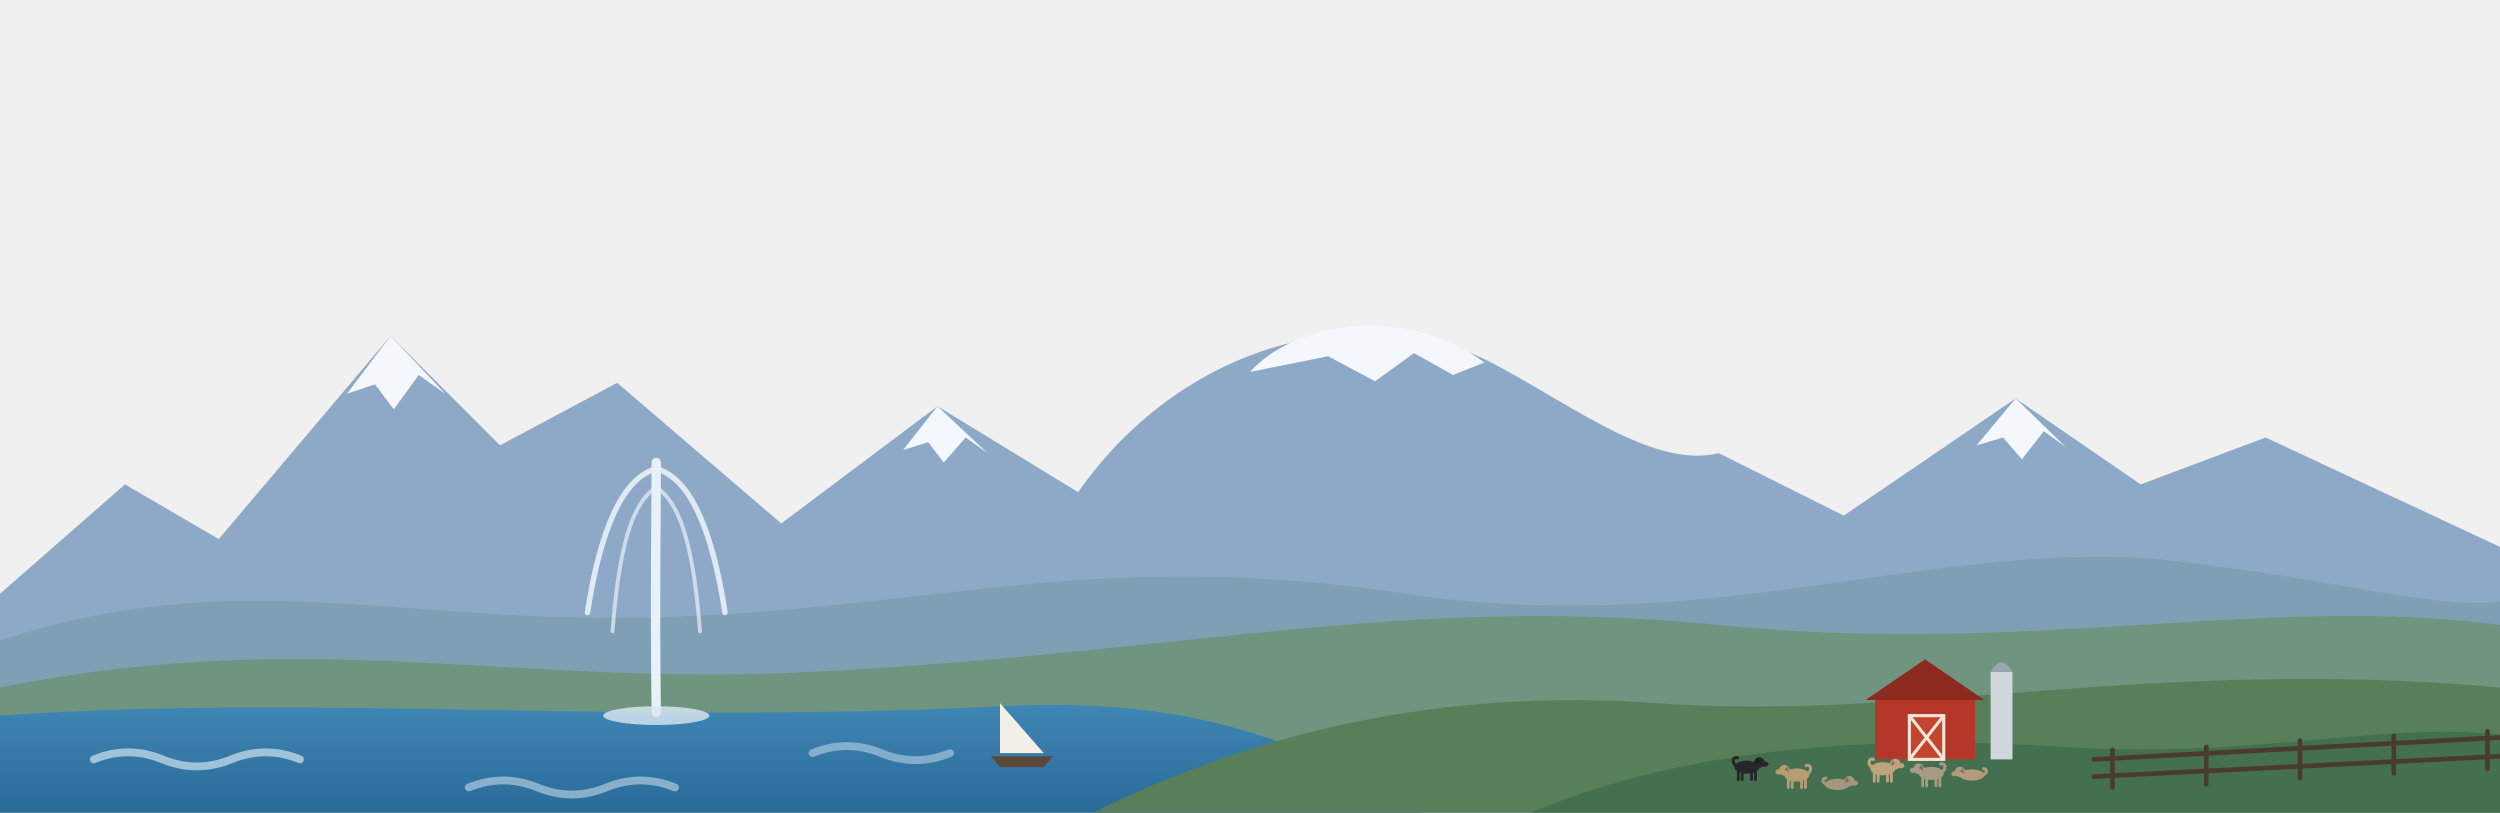
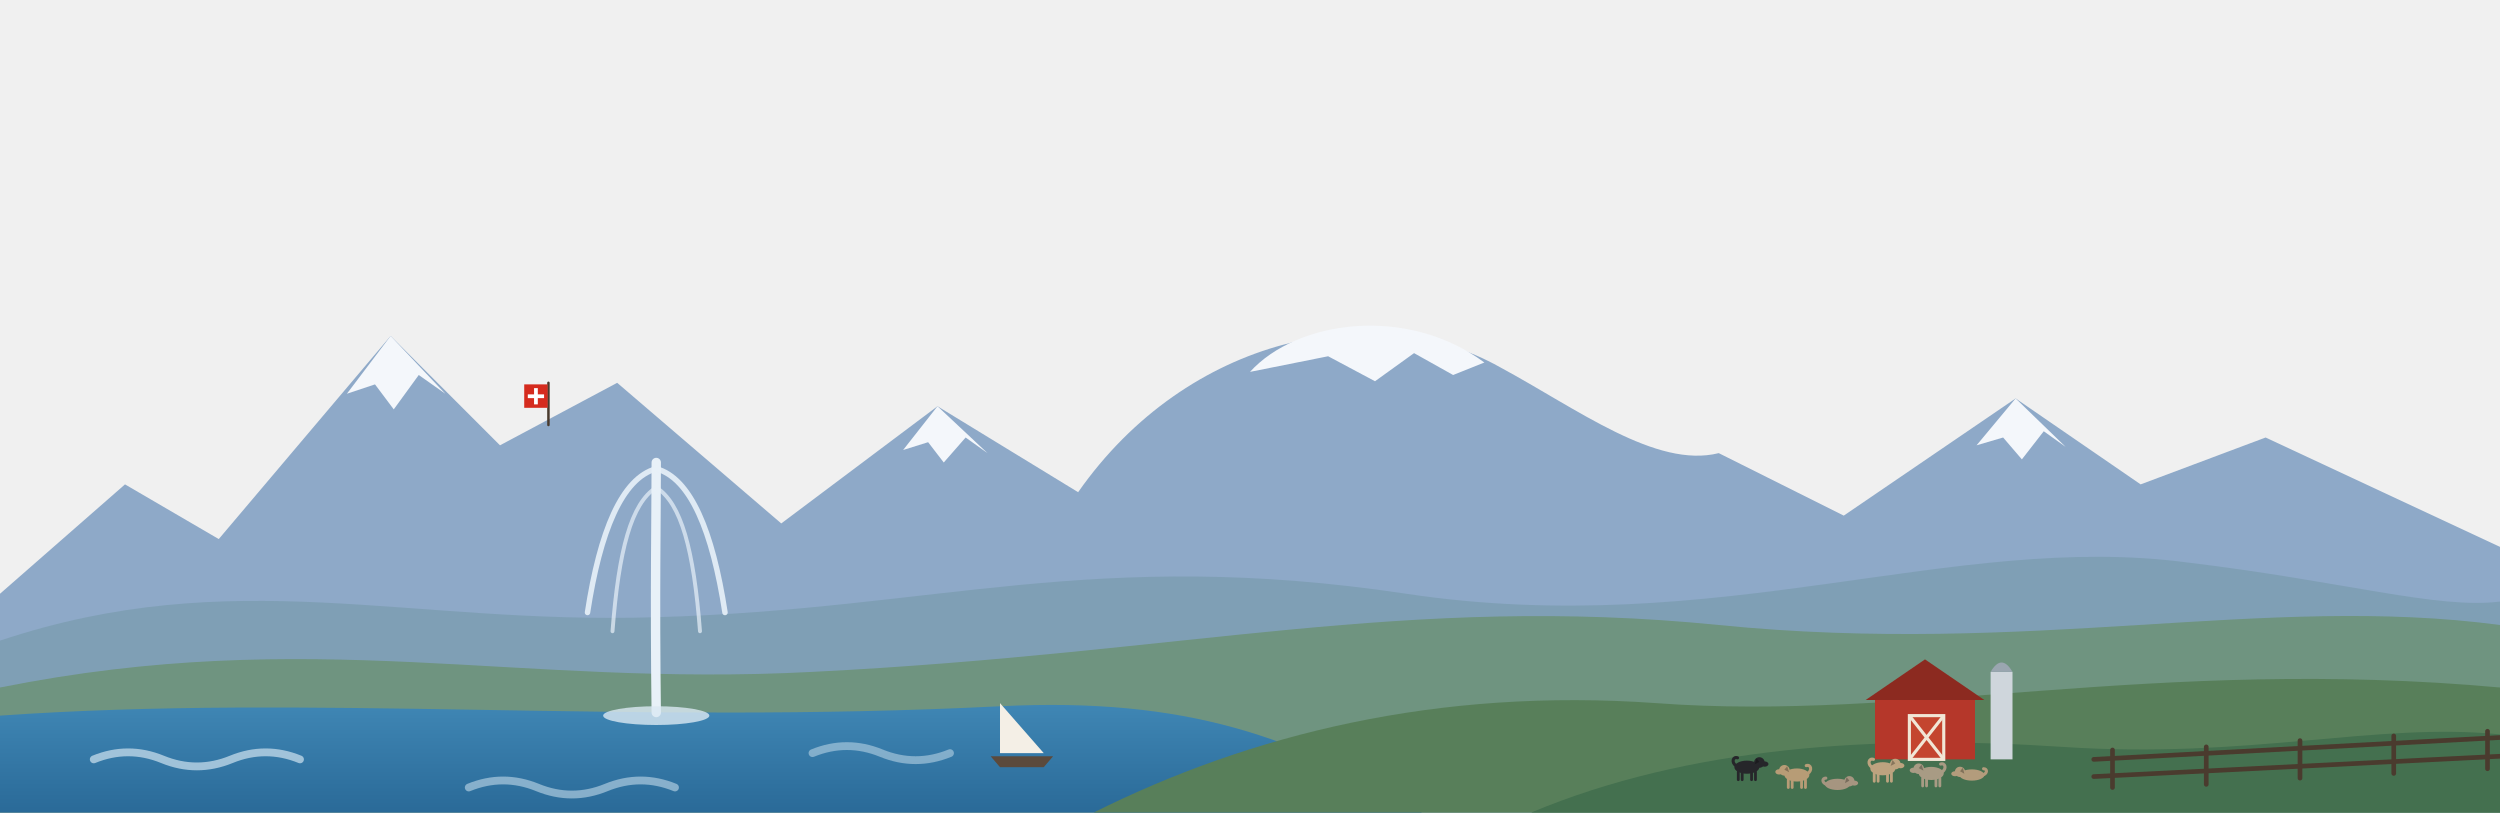
<svg xmlns="http://www.w3.org/2000/svg" viewBox="0 0 1600 520" preserveAspectRatio="xMidYMax slice">
  <defs>
    <linearGradient id="lake" x1="0" y1="0" x2="0" y2="1">
      <stop offset="0" stop-color="#3f86b4" />
      <stop offset="1" stop-color="#2a6a98" />
    </linearGradient>
    <g id="pup" stroke-linecap="round" stroke-linejoin="round">
      <path d="M-7 -9 C-10 -11 -9 -15 -6 -14" fill="none" stroke="currentColor" stroke-width="2" />
      <path d="M-5.5 -5 v5 M-3 -5 v5 M3 -5 v5 M5.5 -5 v5" stroke="currentColor" stroke-width="1.8" fill="none" />
      <ellipse cx="0" cy="-8" rx="8" ry="4.2" fill="currentColor" />
      <circle cx="8" cy="-11" r="3.4" fill="currentColor" />
      <ellipse cx="11.4" cy="-10" rx="2.4" ry="1.7" fill="currentColor" />
      <path d="M6.2 -13.6 L5 -9.8 L8 -11.4 Z" fill="#000" opacity=".28" />
    </g>
    <g id="pup-lying" stroke-linecap="round" stroke-linejoin="round">
      <path d="M-7 -4 C-10 -5 -10 -8 -7.5 -8" fill="none" stroke="currentColor" stroke-width="2" />
      <ellipse cx="0" cy="-4" rx="8" ry="3.6" fill="currentColor" />
      <circle cx="7.6" cy="-6" r="3.3" fill="currentColor" />
      <ellipse cx="10.8" cy="-4.8" rx="2.4" ry="1.6" fill="currentColor" />
      <path d="M5.8 -8.6 L4.8 -4.8 L7.6 -6.4 Z" fill="#000" opacity=".28" />
    </g>
  </defs>
  <path d="M0 380 L80 310 L140 345 L250 215 L320 285 L395 245 L500 335 L600 260 L690 315 C760 215 880 190 960 235 C1010 262 1060 300 1100 290 L1180 330 L1290 255 L1370 310 L1450 280 L1600 350 L1600 520 L0 520 Z" fill="#8ea9c8" />
  <path d="M250 215 L222 252 L240 246 L252 262 L268 240 L285 252 Z" fill="#f4f7fb" />
  <path d="M800 238 C830 205 900 195 950 232 L930 240 L905 226 L880 244 L850 228 Z" fill="#f4f7fb" />
  <path d="M1290 255 L1265 285 L1282 280 L1294 294 L1308 276 L1322 286 Z" fill="#f4f7fb" />
  <path d="M600 260 L578 288 L594 283 L604 296 L618 280 L632 290 Z" fill="#f4f7fb" />
+   <g id="swiss-flag">
+     <path d="M351 272 L351 245" stroke="#4a3b2e" stroke-width="1.6" stroke-linecap="round" />
+     <rect x="335.5" y="246" width="15" height="15" fill="#d52b1e" />
+     <path d="M341.8 248.4 h2.4 v4 h4 v2.4 h-4 v4 h-2.4 v-4 h-4 v-2.4 h4 Z" fill="#fff" />
+   </g>
  <path d="M0 410 C150 360 260 400 420 395 C600 390 700 350 900 380 C1100 410 1250 340 1400 360 C1500 372 1560 390 1600 385 L1600 520 L0 520 Z" fill="#7f9fb5" />
  <path d="M0 440 C200 400 330 440 520 430 C760 418 900 380 1100 400 C1300 420 1450 380 1600 400 L1600 520 L0 520 Z" fill="#6f9480" />
  <path d="M0 458 C200 444 400 464 640 452 C760 446 830 472 910 520 L0 520 Z" fill="url(#lake)" />
  <path d="M60 486 q22 -9 44 0 t44 0 t44 0" fill="none" stroke="#cfe3f0" stroke-width="5" stroke-linecap="round" opacity=".7" />
  <path d="M300 504 q22 -9 44 0 t44 0 t44 0" fill="none" stroke="#cfe3f0" stroke-width="5" stroke-linecap="round" opacity=".55" />
  <path d="M520 482 q22 -9 44 0 t44 0" fill="none" stroke="#cfe3f0" stroke-width="5" stroke-linecap="round" opacity=".5" />
  <g fill="none" stroke="#e8f1f8" stroke-linecap="round">
    <path d="M420 456 C419 380 420 330 420 296" stroke-width="6" />
    <path d="M420 300 C398 306 384 340 376 392" stroke-width="3.5" opacity=".9" />
    <path d="M420 300 C442 306 456 340 464 392" stroke-width="3.5" opacity=".9" />
    <path d="M420 312 C404 322 396 352 392 404" stroke-width="2.5" opacity=".7" />
    <path d="M420 312 C436 322 444 352 448 404" stroke-width="2.5" opacity=".7" />
  </g>
  <ellipse cx="420" cy="458" rx="34" ry="6" fill="#dbe9f3" opacity=".8" />
  <path d="M640 482 L640 450 L668 482 Z" fill="#f4efe6" />
  <path d="M634 484 L674 484 L668 491 L640 491 Z" fill="#5b4a3c" />
  <path d="M700 520 C800 470 920 440 1060 450 C1220 462 1380 420 1600 440 L1600 520 Z" fill="#587f5a" />
  <path d="M980 520 C1080 478 1200 470 1320 478 C1440 486 1520 462 1600 470 L1600 520 Z" fill="#44704f" />
  <rect x="1200" y="446" width="64" height="40" fill="#b5372a" />
  <path d="M1194 448 L1232 422 L1270 448 Z" fill="#8c2a20" />
  <rect x="1222" y="458" width="22" height="28" fill="#c4452f" stroke="#f1e6d6" stroke-width="2" />
  <path d="M1222 458 L1244 486 M1244 458 L1222 486" stroke="#f1e6d6" stroke-width="2" />
  <rect x="1274" y="430" width="14" height="56" fill="#cfd6dc" />
  <path d="M1274 430 q7 -12 14 0 Z" fill="#9aa6b0" />
  <g id="pups">
    <use href="#pup" transform="translate(1118 499)" color="#26262a" />
    <use href="#pup" transform="translate(1150 504) scale(-1 1)" color="#b79c76" />
    <use href="#pup-lying" transform="translate(1176 506)" color="#a69580" />
    <use href="#pup" transform="translate(1205 500)" color="#bda37f" />
    <use href="#pup" transform="translate(1236 503) scale(-1 1)" color="#a89b84" />
    <use href="#pup-lying" transform="translate(1262 500) scale(-1 1)" color="#b39c7c" />
  </g>
  <g stroke="#4a3b2e" stroke-width="3" stroke-linecap="round" fill="none">
    <path d="M1340 486 L1600 472" />
    <path d="M1340 497 L1600 484" />
    <path d="M1352 480 L1352 504 M1412 478 L1412 502 M1472 474 L1472 498 M1532 471 L1532 495 M1592 468 L1592 492" />
  </g>
</svg>
